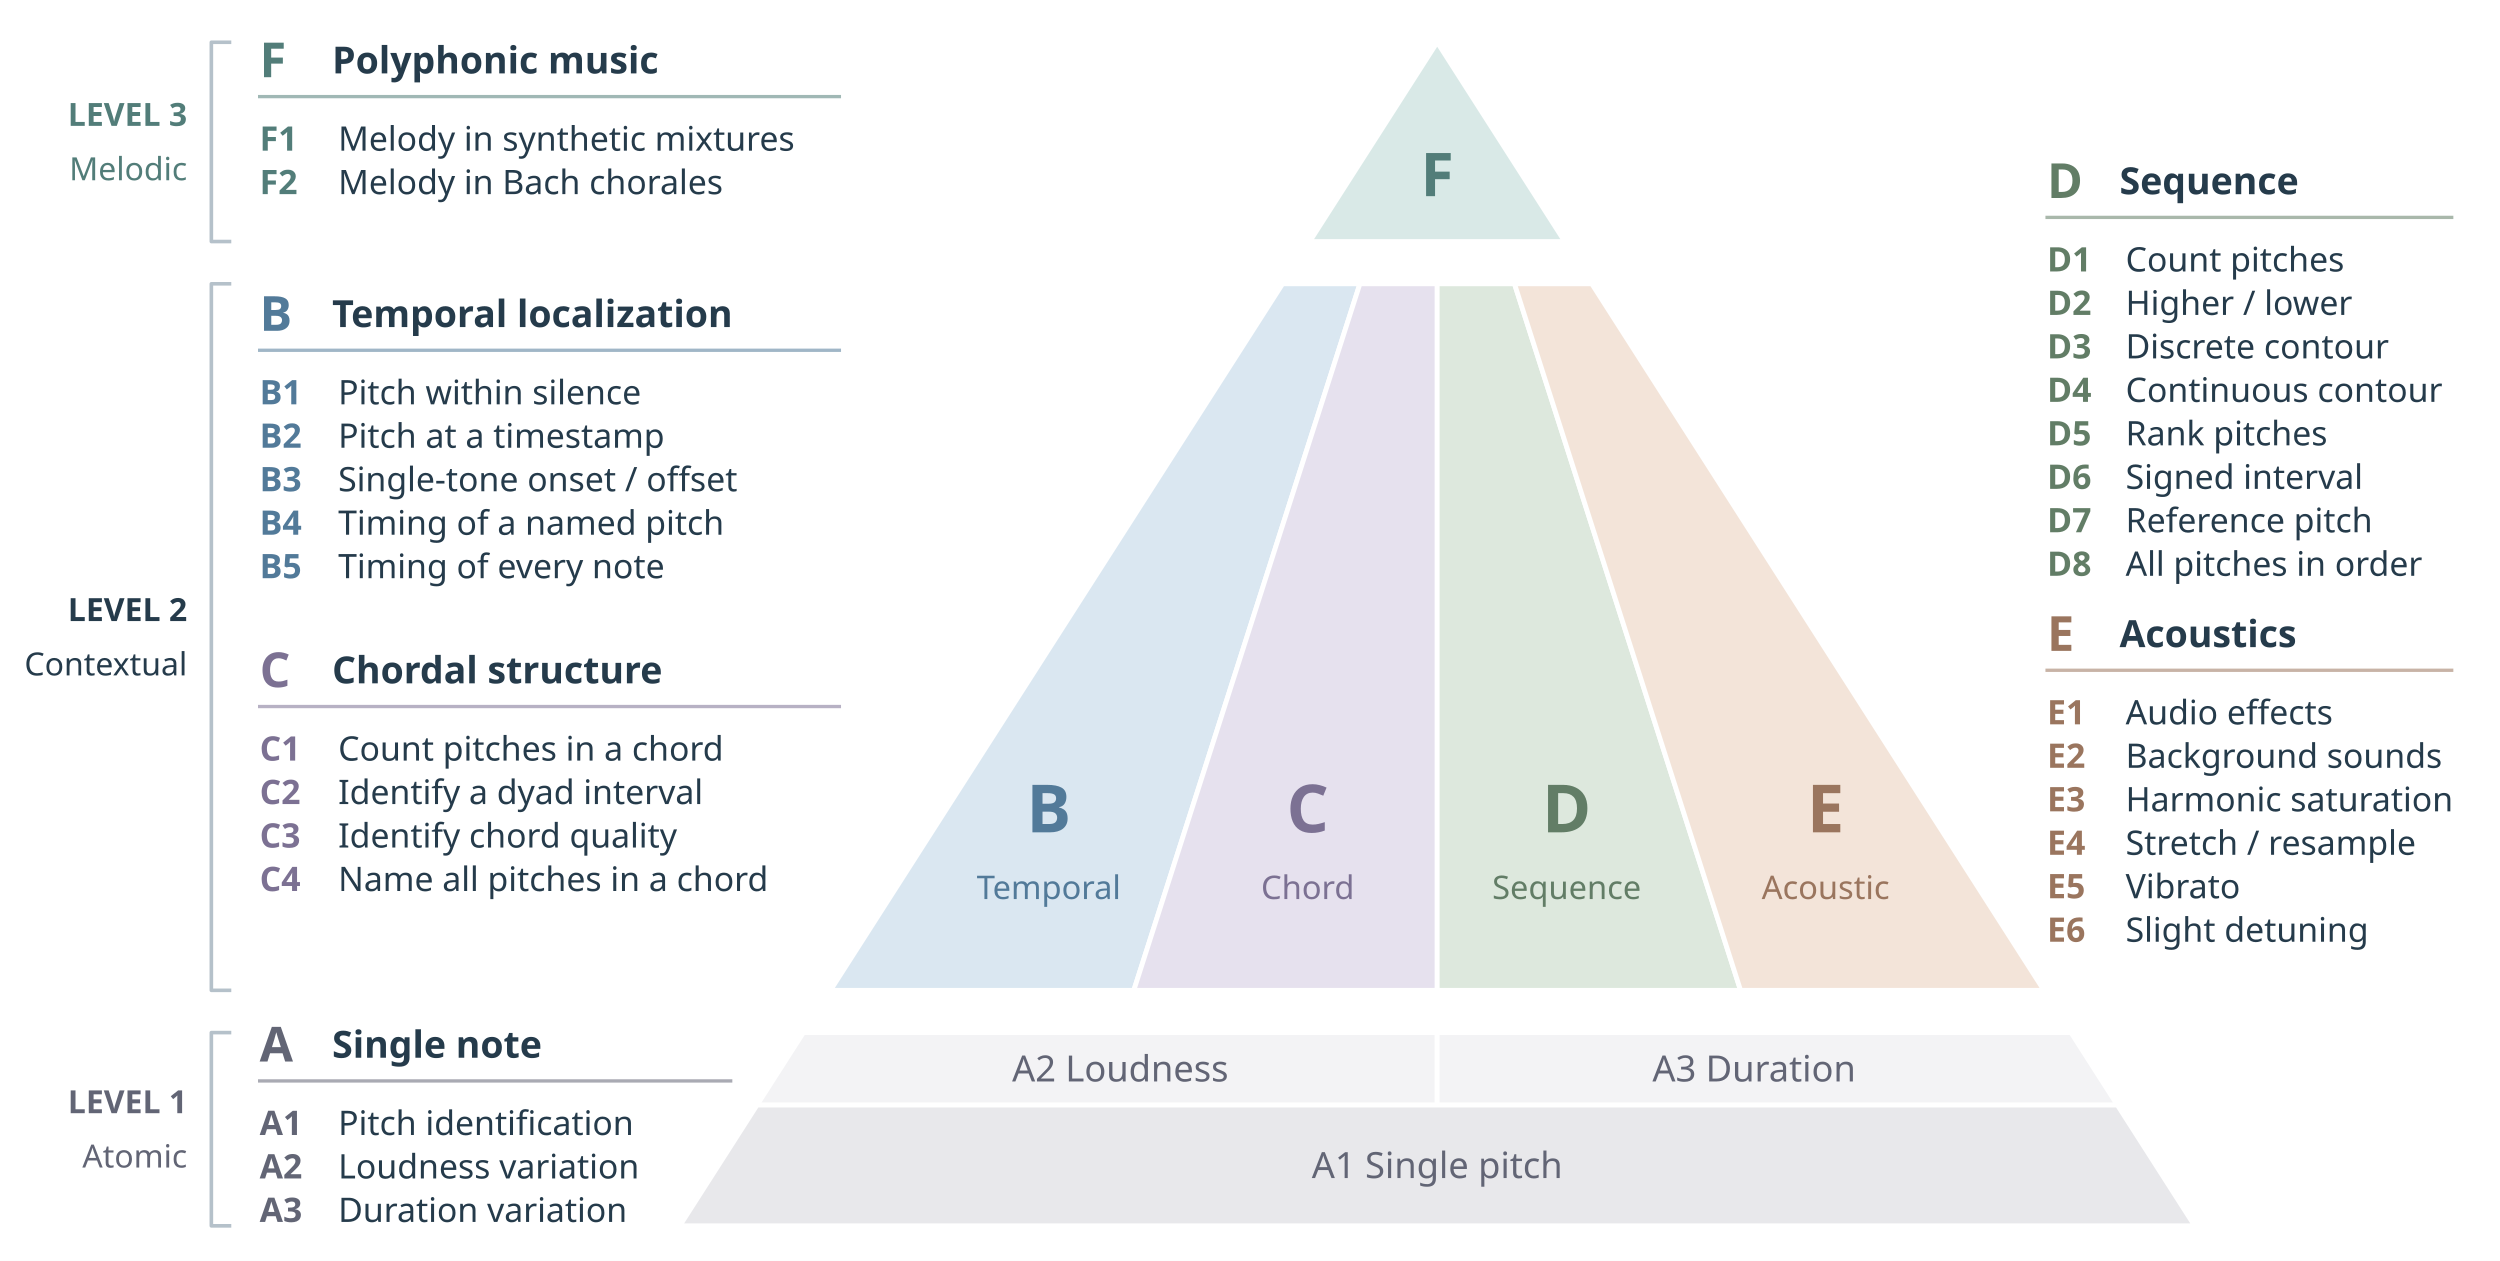
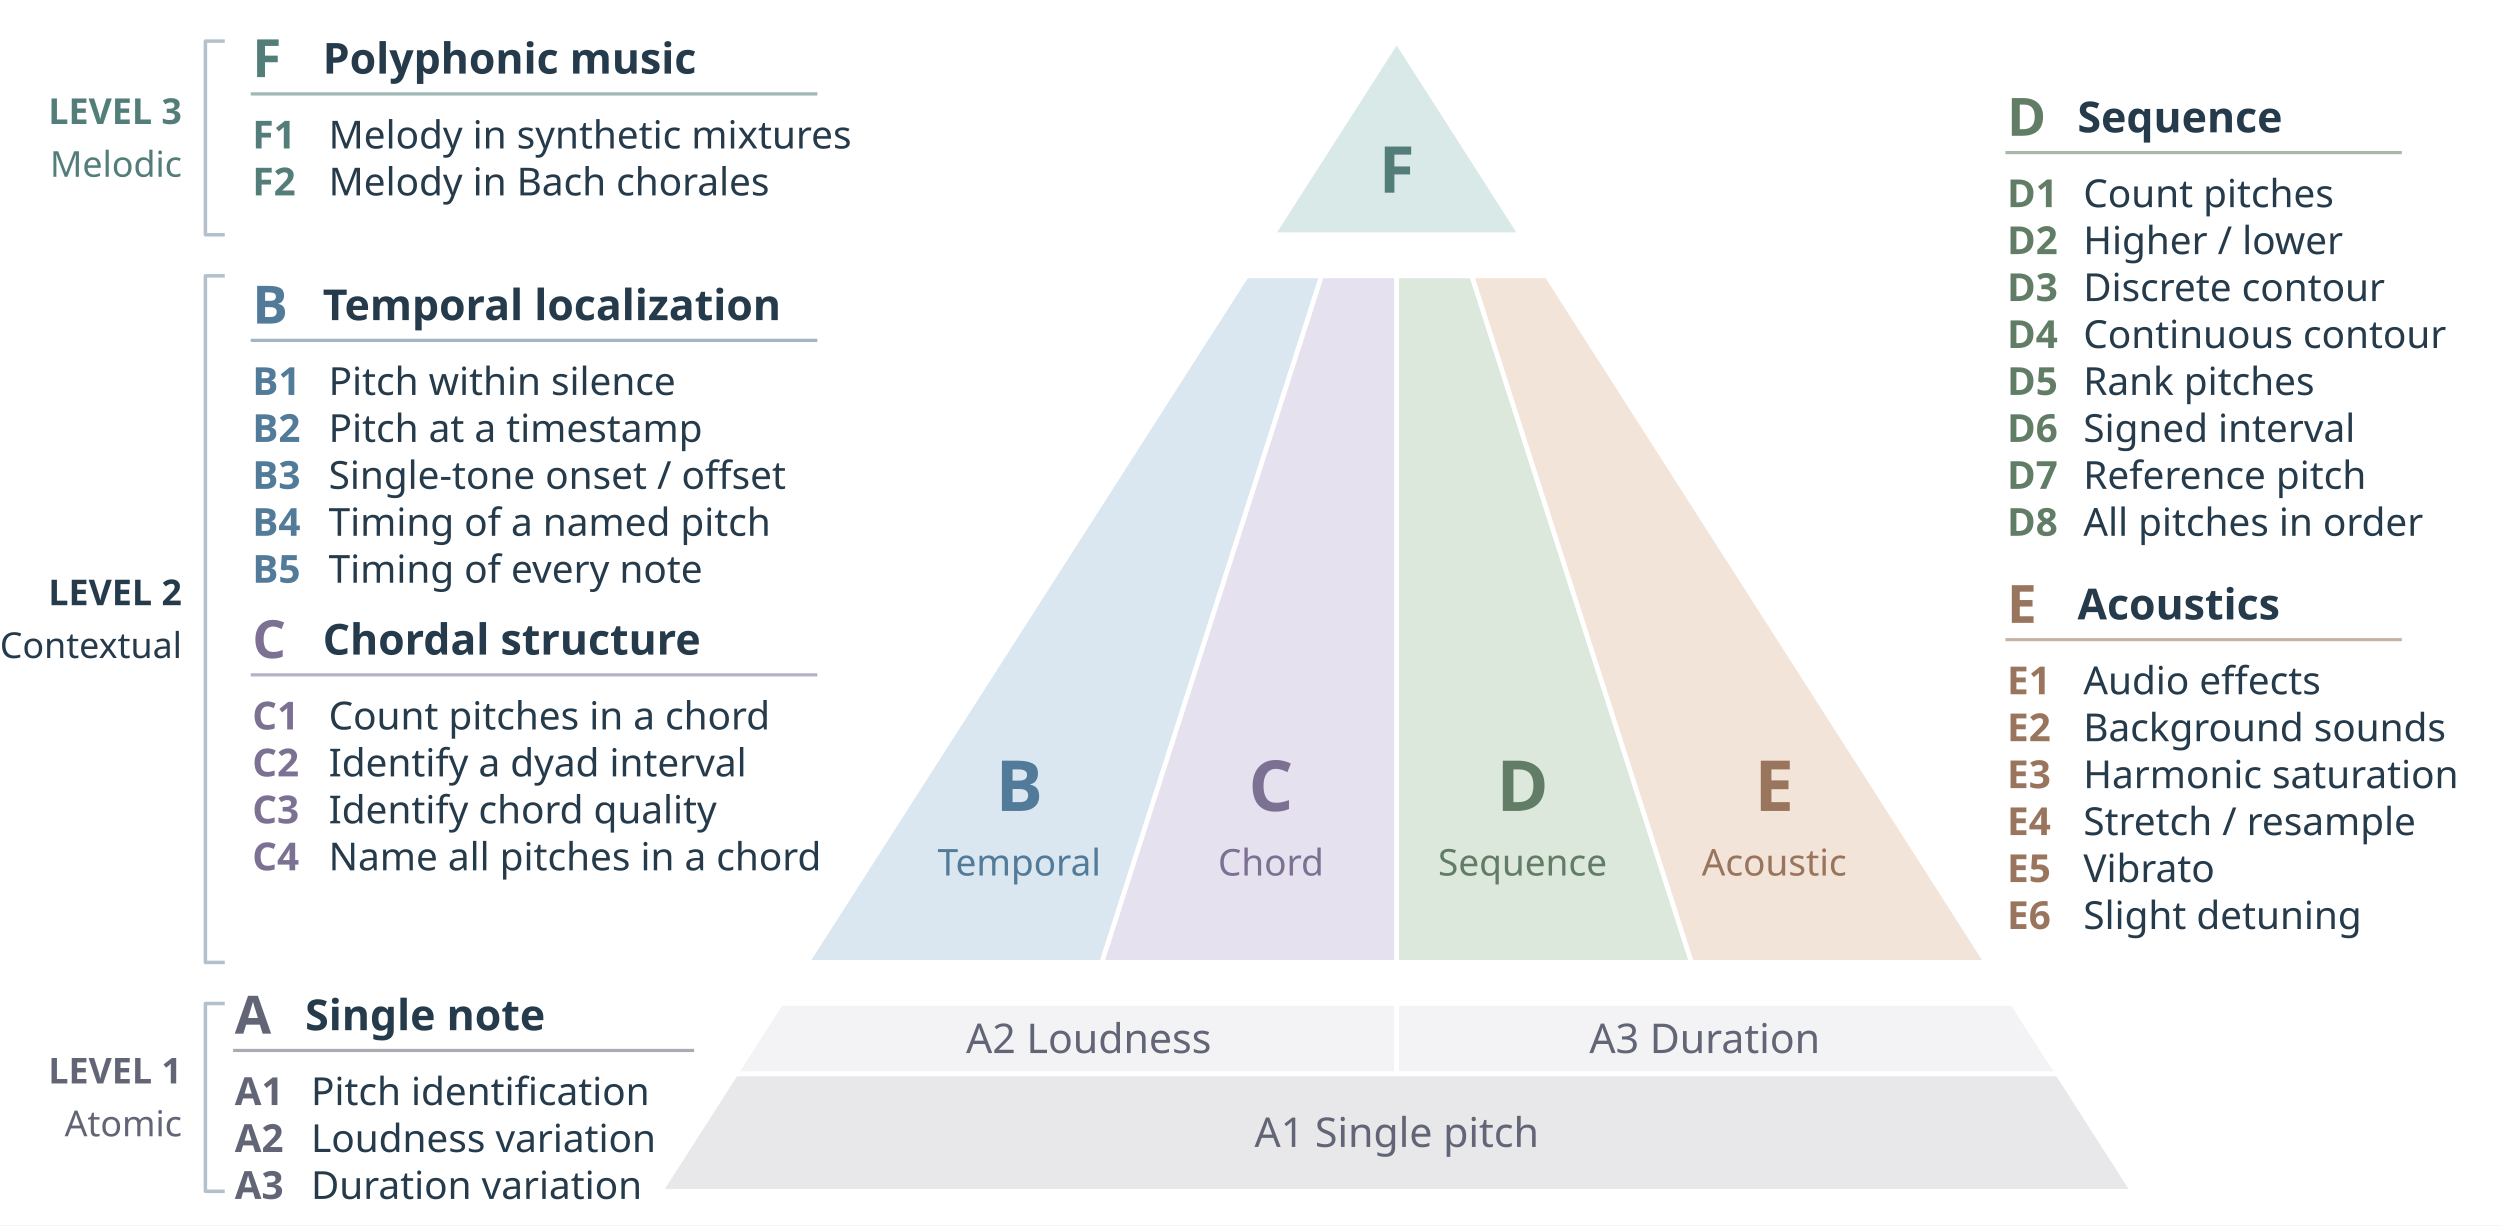
- <svg xmlns="http://www.w3.org/2000/svg" width="414pt" height="208.8pt" viewBox="0 0 414 208.8" version="1.1">
+ <svg xmlns="http://www.w3.org/2000/svg" width="426pt" height="208.8pt" viewBox="0 0 426 208.8" version="1.1">
  <defs>
    <style type="text/css">*{stroke-linejoin: round; stroke-linecap: butt}</style>
  </defs>
  <g id="figure_1">
    <g id="patch_1">
-       <path d="M 0 208.8 L 414 208.8 L 414 0 L 0 0 z " style="fill: #ffffff" />
+       <path d="M 0 208.8 L 426 208.8 L 426 0 L 0 0 z " style="fill: #ffffff" />
    </g>
    <g id="axes_1">
      <g id="patch_2">
-         <path d="M 238 7 L 259.12 40 L 216.88 40 z " clip-path="url(#pa978035752)" style="fill: #d9e9e7; stroke: #ffffff; stroke-width: 0.8; stroke-linejoin: miter" />
+         <path d="M 238 7 L 259.12 40 L 216.88 40 z " clip-path="url(#p15e85a8b85)" style="fill: #d9e9e7; stroke: #ffffff; stroke-width: 0.8; stroke-linejoin: miter" />
      </g>
      <g id="patch_3">
-         <path d="M 212.4 47 L 225.2 47 L 187.76 164 L 137.52 164 z " clip-path="url(#pa978035752)" style="fill: #dae7f1; stroke: #ffffff; stroke-width: 0.8; stroke-linejoin: miter" />
+         <path d="M 212.4 47 L 225.2 47 L 187.76 164 L 137.52 164 z " clip-path="url(#p15e85a8b85)" style="fill: #dae7f1; stroke: #ffffff; stroke-width: 0.8; stroke-linejoin: miter" />
      </g>
      <g id="patch_4">
-         <path d="M 225.2 47 L 238 47 L 238 164 L 187.76 164 z " clip-path="url(#pa978035752)" style="fill: #e6e1ee; stroke: #ffffff; stroke-width: 0.8; stroke-linejoin: miter" />
+         <path d="M 225.2 47 L 238 47 L 238 164 L 187.76 164 z " clip-path="url(#p15e85a8b85)" style="fill: #e6e1ee; stroke: #ffffff; stroke-width: 0.8; stroke-linejoin: miter" />
      </g>
      <g id="patch_5">
-         <path d="M 238 47 L 250.8 47 L 288.24 164 L 238 164 z " clip-path="url(#pa978035752)" style="fill: #dde8dd; stroke: #ffffff; stroke-width: 0.8; stroke-linejoin: miter" />
+         <path d="M 238 47 L 250.8 47 L 288.24 164 L 238 164 z " clip-path="url(#p15e85a8b85)" style="fill: #dde8dd; stroke: #ffffff; stroke-width: 0.8; stroke-linejoin: miter" />
      </g>
      <g id="patch_6">
-         <path d="M 250.8 47 L 263.6 47 L 338.48 164 L 288.24 164 z " clip-path="url(#pa978035752)" style="fill: #f3e4d9; stroke: #ffffff; stroke-width: 0.8; stroke-linejoin: miter" />
+         <path d="M 250.8 47 L 263.6 47 L 338.48 164 L 288.24 164 z " clip-path="url(#p15e85a8b85)" style="fill: #f3e4d9; stroke: #ffffff; stroke-width: 0.8; stroke-linejoin: miter" />
      </g>
      <g id="patch_7">
-         <path d="M 133.04 171 L 238 171 L 238 183 L 125.36 183 z " clip-path="url(#pa978035752)" style="fill: #f3f3f5; stroke: #ffffff; stroke-width: 0.8; stroke-linejoin: miter" />
+         <path d="M 133.04 171 L 238 171 L 238 183 L 125.36 183 z " clip-path="url(#p15e85a8b85)" style="fill: #f3f3f5; stroke: #ffffff; stroke-width: 0.8; stroke-linejoin: miter" />
      </g>
      <g id="patch_8">
-         <path d="M 238 171 L 342.96 171 L 350.64 183 L 238 183 z " clip-path="url(#pa978035752)" style="fill: #f3f3f5; stroke: #ffffff; stroke-width: 0.8; stroke-linejoin: miter" />
+         <path d="M 238 171 L 342.96 171 L 350.64 183 L 238 183 z " clip-path="url(#p15e85a8b85)" style="fill: #f3f3f5; stroke: #ffffff; stroke-width: 0.8; stroke-linejoin: miter" />
      </g>
      <g id="patch_9">
-         <path d="M 125.36 183 L 350.64 183 L 363.44 203 L 112.56 203 z " clip-path="url(#pa978035752)" style="fill: #e8e8eb; stroke: #ffffff; stroke-width: 0.8; stroke-linejoin: miter" />
+         <path d="M 125.36 183 L 350.64 183 L 363.44 203 L 112.56 203 z " clip-path="url(#p15e85a8b85)" style="fill: #e8e8eb; stroke: #ffffff; stroke-width: 0.8; stroke-linejoin: miter" />
      </g>
      <g id="line2d_1">
-         <path d="M 38 7 L 35 7 L 35 40 L 38 40 " clip-path="url(#pa978035752)" style="fill: none; stroke: #b5c1ca; stroke-width: 0.6; stroke-linecap: square" />
+         <path d="M 38 7 L 35 7 L 35 40 L 38 40 " clip-path="url(#p15e85a8b85)" style="fill: none; stroke: #b5c1ca; stroke-width: 0.6; stroke-linecap: square" />
      </g>
      <g id="line2d_2">
-         <path d="M 38 47 L 35 47 L 35 164 L 38 164 " clip-path="url(#pa978035752)" style="fill: none; stroke: #b5c1ca; stroke-width: 0.6; stroke-linecap: square" />
+         <path d="M 38 47 L 35 47 L 35 164 L 38 164 " clip-path="url(#p15e85a8b85)" style="fill: none; stroke: #b5c1ca; stroke-width: 0.6; stroke-linecap: square" />
      </g>
      <g id="line2d_3">
-         <path d="M 38 171 L 35 171 L 35 203 L 38 203 " clip-path="url(#pa978035752)" style="fill: none; stroke: #b5c1ca; stroke-width: 0.6; stroke-linecap: square" />
+         <path d="M 38 171 L 35 171 L 35 203 L 38 203 " clip-path="url(#p15e85a8b85)" style="fill: none; stroke: #b5c1ca; stroke-width: 0.6; stroke-linecap: square" />
      </g>
      <g id="line2d_4">
-         <path d="M 43 179 L 121 179 " clip-path="url(#pa978035752)" style="fill: none; stroke: #626575; stroke-opacity: 0.55; stroke-width: 0.55; stroke-linecap: square" />
+         <path d="M 40 179 L 118 179 " clip-path="url(#p15e85a8b85)" style="fill: none; stroke: #626575; stroke-opacity: 0.55; stroke-width: 0.55; stroke-linecap: square" />
      </g>
      <g id="line2d_5">
-         <path d="M 43 58 L 139 58 " clip-path="url(#pa978035752)" style="fill: none; stroke: #527a99; stroke-opacity: 0.55; stroke-width: 0.55; stroke-linecap: square" />
+         <path d="M 43 58 L 139 58 " clip-path="url(#p15e85a8b85)" style="fill: none; stroke: #527a99; stroke-opacity: 0.55; stroke-width: 0.55; stroke-linecap: square" />
      </g>
      <g id="line2d_6">
-         <path d="M 43 117 L 139 117 " clip-path="url(#pa978035752)" style="fill: none; stroke: #7c7193; stroke-opacity: 0.55; stroke-width: 0.55; stroke-linecap: square" />
+         <path d="M 43 115 L 139 115 " clip-path="url(#p15e85a8b85)" style="fill: none; stroke: #7c7193; stroke-opacity: 0.55; stroke-width: 0.55; stroke-linecap: square" />
      </g>
      <g id="line2d_7">
-         <path d="M 339 36 L 406 36 " clip-path="url(#pa978035752)" style="fill: none; stroke: #627d66; stroke-opacity: 0.55; stroke-width: 0.55; stroke-linecap: square" />
+         <path d="M 342 26 L 409 26 " clip-path="url(#p15e85a8b85)" style="fill: none; stroke: #627d66; stroke-opacity: 0.55; stroke-width: 0.55; stroke-linecap: square" />
      </g>
      <g id="line2d_8">
-         <path d="M 339 111 L 406 111 " clip-path="url(#pa978035752)" style="fill: none; stroke: #9a755e; stroke-opacity: 0.55; stroke-width: 0.55; stroke-linecap: square" />
+         <path d="M 342 109 L 409 109 " clip-path="url(#p15e85a8b85)" style="fill: none; stroke: #9a755e; stroke-opacity: 0.55; stroke-width: 0.55; stroke-linecap: square" />
      </g>
      <g id="line2d_9">
-         <path d="M 43 16 L 139 16 " clip-path="url(#pa978035752)" style="fill: none; stroke: #527d79; stroke-opacity: 0.55; stroke-width: 0.55; stroke-linecap: square" />
+         <path d="M 43 16 L 139 16 " clip-path="url(#p15e85a8b85)" style="fill: none; stroke: #527d79; stroke-opacity: 0.55; stroke-width: 0.55; stroke-linecap: square" />
      </g>
      <g id="text_1">
-         <text style="font-weight: 700; font-size: 10px; font-family: 'Hanken Grotesk', sans-serif; text-anchor: middle; fill: #527d79" x="238" y="32.485" transform="rotate(-0 238 32.485)">F</text>
+         <text style="font-weight: 800; font-size: 11px; font-family: 'Hanken Grotesk', sans-serif; text-anchor: middle; fill: #527d79" x="238" y="32.834" transform="rotate(-0 238 32.8335)">F</text>
      </g>
      <g id="text_2">
-         <text style="font-weight: 700; font-size: 11px; font-family: 'Hanken Grotesk', sans-serif; text-anchor: middle; fill: #527a99" x="173.68" y="137.833" transform="rotate(-0 173.68 137.8335)">B</text>
+         <text style="font-weight: 800; font-size: 12px; font-family: 'Hanken Grotesk', sans-serif; text-anchor: middle; fill: #527a99" x="173.68" y="138.182" transform="rotate(-0 173.68 138.182)">B</text>
      </g>
      <g id="text_3">
-         <text style="font-size: 5.4px; font-family: 'Hanken Grotesk', sans-serif; text-anchor: middle; fill: #527a99" x="173.68" y="148.882" transform="rotate(-0 173.68 148.8819)">Temporal</text>
+         <text style="font-size: 6.3px; font-family: 'Hanken Grotesk', sans-serif; text-anchor: middle; fill: #527a99" x="173.68" y="149.196" transform="rotate(-0 173.68 149.1955)">Temporal</text>
      </g>
      <g id="text_4">
-         <text style="font-weight: 700; font-size: 11px; font-family: 'Hanken Grotesk', sans-serif; text-anchor: middle; fill: #7c7193" x="216.56" y="137.833" transform="rotate(-0 216.56 137.8335)">C</text>
+         <text style="font-weight: 800; font-size: 12px; font-family: 'Hanken Grotesk', sans-serif; text-anchor: middle; fill: #7c7193" x="216.56" y="138.182" transform="rotate(-0 216.56 138.182)">C</text>
      </g>
      <g id="text_5">
-         <text style="font-size: 5.4px; font-family: 'Hanken Grotesk', sans-serif; text-anchor: middle; fill: #7c7193" x="216.56" y="148.882" transform="rotate(-0 216.56 148.8819)">Chord</text>
+         <text style="font-size: 6.3px; font-family: 'Hanken Grotesk', sans-serif; text-anchor: middle; fill: #7c7193" x="216.56" y="149.196" transform="rotate(-0 216.56 149.1955)">Chord</text>
      </g>
      <g id="text_6">
-         <text style="font-weight: 700; font-size: 11px; font-family: 'Hanken Grotesk', sans-serif; text-anchor: middle; fill: #627d66" x="259.44" y="137.833" transform="rotate(-0 259.44 137.8335)">D</text>
+         <text style="font-weight: 800; font-size: 12px; font-family: 'Hanken Grotesk', sans-serif; text-anchor: middle; fill: #627d66" x="259.44" y="138.182" transform="rotate(-0 259.44 138.182)">D</text>
      </g>
      <g id="text_7">
-         <text style="font-size: 5.4px; font-family: 'Hanken Grotesk', sans-serif; text-anchor: middle; fill: #627d66" x="259.44" y="148.882" transform="rotate(-0 259.44 148.8819)">Sequence</text>
+         <text style="font-size: 6.3px; font-family: 'Hanken Grotesk', sans-serif; text-anchor: middle; fill: #627d66" x="259.44" y="149.196" transform="rotate(-0 259.44 149.1955)">Sequence</text>
      </g>
      <g id="text_8">
-         <text style="font-weight: 700; font-size: 11px; font-family: 'Hanken Grotesk', sans-serif; text-anchor: middle; fill: #9a755e" x="302.32" y="137.833" transform="rotate(-0 302.32 137.8335)">E</text>
+         <text style="font-weight: 800; font-size: 12px; font-family: 'Hanken Grotesk', sans-serif; text-anchor: middle; fill: #9a755e" x="302.32" y="138.182" transform="rotate(-0 302.32 138.182)">E</text>
      </g>
      <g id="text_9">
-         <text style="font-size: 5.4px; font-family: 'Hanken Grotesk', sans-serif; text-anchor: middle; fill: #9a755e" x="302.32" y="148.882" transform="rotate(-0 302.32 148.8819)">Acoustic</text>
+         <text style="font-size: 6.3px; font-family: 'Hanken Grotesk', sans-serif; text-anchor: middle; fill: #9a755e" x="302.32" y="149.196" transform="rotate(-0 302.32 149.1955)">Acoustic</text>
      </g>
      <g id="text_10">
-         <text style="font-size: 6px; font-family: 'Hanken Grotesk', sans-serif; text-anchor: middle; fill: #626575" x="185.52" y="179.091" transform="rotate(-0 185.52 179.091)">A2  Loudness</text>
+         <text style="font-size: 7px; font-family: 'Hanken Grotesk', sans-serif; text-anchor: middle; fill: #626575" x="185.52" y="179.44" transform="rotate(-0 185.52 179.4395)">A2  Loudness</text>
      </g>
      <g id="text_11">
-         <text style="font-size: 6px; font-family: 'Hanken Grotesk', sans-serif; text-anchor: middle; fill: #626575" x="290.48" y="179.091" transform="rotate(-0 290.48 179.091)">A3  Duration</text>
+         <text style="font-size: 7px; font-family: 'Hanken Grotesk', sans-serif; text-anchor: middle; fill: #626575" x="290.48" y="179.44" transform="rotate(-0 290.48 179.4395)">A3  Duration</text>
      </g>
      <g id="text_12">
-         <text style="font-size: 6px; font-family: 'Hanken Grotesk', sans-serif; text-anchor: middle; fill: #626575" x="238" y="195.091" transform="rotate(-0 238 195.091)">A1  Single pitch</text>
+         <text style="font-size: 7px; font-family: 'Hanken Grotesk', sans-serif; text-anchor: middle; fill: #626575" x="238" y="195.44" transform="rotate(-0 238 195.4395)">A1  Single pitch</text>
      </g>
      <g id="text_13">
-         <text style="font-weight: 700; font-size: 5.3px; font-family: 'Hanken Grotesk', sans-serif; text-anchor: end; fill: #527d79" x="31" y="20.847" transform="rotate(-0 31 20.84705)">LEVEL 3</text>
+         <text style="font-weight: 800; font-size: 6.1px; font-family: 'Hanken Grotesk', sans-serif; text-anchor: end; fill: #527d79" x="31" y="21.126" transform="rotate(-0 31 21.12585)">LEVEL 3</text>
      </g>
      <g id="text_14">
-         <text style="font-size: 5.3px; font-family: 'Hanken Grotesk', sans-serif; text-anchor: end; fill: #527d79" x="31" y="29.847" transform="rotate(-0 31 29.84705)">Melodic</text>
+         <text style="font-size: 6.1px; font-family: 'Hanken Grotesk', sans-serif; text-anchor: end; fill: #527d79" x="31" y="30.126" transform="rotate(-0 31 30.12585)">Melodic</text>
      </g>
      <g id="text_15">
-         <text style="font-weight: 700; font-size: 5.3px; font-family: 'Hanken Grotesk', sans-serif; text-anchor: end; fill: #253b4b" x="31" y="102.847" transform="rotate(-0 31 102.847)">LEVEL 2</text>
+         <text style="font-weight: 800; font-size: 6.1px; font-family: 'Hanken Grotesk', sans-serif; text-anchor: end; fill: #253b4b" x="31" y="103.126" transform="rotate(-0 31 103.1258)">LEVEL 2</text>
      </g>
      <g id="text_16">
-         <text style="font-size: 5.3px; font-family: 'Hanken Grotesk', sans-serif; text-anchor: end; fill: #253b4b" x="31" y="111.847" transform="rotate(-0 31 111.847)">Contextual</text>
+         <text style="font-size: 6.1px; font-family: 'Hanken Grotesk', sans-serif; text-anchor: end; fill: #253b4b" x="31" y="112.126" transform="rotate(-0 31 112.1258)">Contextual</text>
      </g>
      <g id="text_17">
-         <text style="font-weight: 700; font-size: 5.3px; font-family: 'Hanken Grotesk', sans-serif; text-anchor: end; fill: #626575" x="31" y="184.347" transform="rotate(-0 31 184.347)">LEVEL 1</text>
+         <text style="font-weight: 800; font-size: 6.1px; font-family: 'Hanken Grotesk', sans-serif; text-anchor: end; fill: #626575" x="31" y="184.626" transform="rotate(-0 31 184.6259)">LEVEL 1</text>
      </g>
      <g id="text_18">
-         <text style="font-size: 5.3px; font-family: 'Hanken Grotesk', sans-serif; text-anchor: end; fill: #626575" x="31" y="193.347" transform="rotate(-0 31 193.347)">Atomic</text>
+         <text style="font-size: 6.1px; font-family: 'Hanken Grotesk', sans-serif; text-anchor: end; fill: #626575" x="31" y="193.626" transform="rotate(-0 31 193.6259)">Atomic</text>
      </g>
      <g id="text_19">
-         <text style="font-weight: 700; font-size: 8px; font-family: 'Hanken Grotesk', sans-serif; text-anchor: start; fill: #626575" x="43" y="175.788" transform="rotate(-0 43 175.788)">A</text>
+         <text style="font-weight: 800; font-size: 9px; font-family: 'Hanken Grotesk', sans-serif; text-anchor: start; fill: #626575" x="40" y="176.137" transform="rotate(-0 40 176.1365)">A</text>
      </g>
      <g id="text_20">
-         <text style="font-weight: 700; font-size: 6.2px; font-family: 'Hanken Grotesk', sans-serif; text-anchor: start; fill: #253b4b" x="55" y="175.161" transform="rotate(-0 55 175.1607)">Single note</text>
+         <text style="font-weight: 800; font-size: 7.3px; font-family: 'Hanken Grotesk', sans-serif; text-anchor: start; fill: #253b4b" x="52" y="175.544" transform="rotate(-0 52 175.544)">Single note</text>
      </g>
      <g id="text_21">
-         <text style="font-weight: 700; font-size: 5.6px; font-family: 'Hanken Grotesk', sans-serif; text-anchor: start; fill: #626575" x="43" y="187.952" transform="rotate(-0 43 187.9516)">A1</text>
+         <text style="font-weight: 800; font-size: 6.6px; font-family: 'Hanken Grotesk', sans-serif; text-anchor: start; fill: #626575" x="40" y="188.3" transform="rotate(-0 40 188.3001)">A1</text>
      </g>
      <g id="text_22">
-         <text style="font-size: 5.6px; font-family: 'Hanken Grotesk', sans-serif; text-anchor: start; fill: #253b4b" x="56" y="187.952" transform="rotate(-0 56 187.9516)">Pitch identification</text>
+         <text style="font-size: 6.6px; font-family: 'Hanken Grotesk', sans-serif; text-anchor: start; fill: #253b4b" x="53" y="188.3" transform="rotate(-0 53 188.3001)">Pitch identification</text>
      </g>
      <g id="text_23">
-         <text style="font-weight: 700; font-size: 5.6px; font-family: 'Hanken Grotesk', sans-serif; text-anchor: start; fill: #626575" x="43" y="195.152" transform="rotate(-0 43 195.1516)">A2</text>
+         <text style="font-weight: 800; font-size: 6.6px; font-family: 'Hanken Grotesk', sans-serif; text-anchor: start; fill: #626575" x="40" y="196.3" transform="rotate(-0 40 196.3001)">A2</text>
      </g>
      <g id="text_24">
-         <text style="font-size: 5.6px; font-family: 'Hanken Grotesk', sans-serif; text-anchor: start; fill: #253b4b" x="56" y="195.152" transform="rotate(-0 56 195.1516)">Loudness variation</text>
+         <text style="font-size: 6.6px; font-family: 'Hanken Grotesk', sans-serif; text-anchor: start; fill: #253b4b" x="53" y="196.3" transform="rotate(-0 53 196.3001)">Loudness variation</text>
      </g>
      <g id="text_25">
-         <text style="font-weight: 700; font-size: 5.6px; font-family: 'Hanken Grotesk', sans-serif; text-anchor: start; fill: #626575" x="43" y="202.352" transform="rotate(-0 43 202.3516)">A3</text>
+         <text style="font-weight: 800; font-size: 6.6px; font-family: 'Hanken Grotesk', sans-serif; text-anchor: start; fill: #626575" x="40" y="204.3" transform="rotate(-0 40 204.3001)">A3</text>
      </g>
      <g id="text_26">
-         <text style="font-size: 5.6px; font-family: 'Hanken Grotesk', sans-serif; text-anchor: start; fill: #253b4b" x="56" y="202.352" transform="rotate(-0 56 202.3516)">Duration variation</text>
+         <text style="font-size: 6.6px; font-family: 'Hanken Grotesk', sans-serif; text-anchor: start; fill: #253b4b" x="53" y="204.3" transform="rotate(-0 53 204.3001)">Duration variation</text>
      </g>
      <g id="text_27">
-         <text style="font-weight: 700; font-size: 8px; font-family: 'Hanken Grotesk', sans-serif; text-anchor: start; fill: #527a99" x="43" y="54.788" transform="rotate(-0 43 54.788)">B</text>
+         <text style="font-weight: 800; font-size: 9px; font-family: 'Hanken Grotesk', sans-serif; text-anchor: start; fill: #527a99" x="43" y="55.136" transform="rotate(-0 43 55.1365)">B</text>
      </g>
      <g id="text_28">
-         <text style="font-weight: 700; font-size: 6.2px; font-family: 'Hanken Grotesk', sans-serif; text-anchor: start; fill: #253b4b" x="55" y="54.161" transform="rotate(-0 55 54.1607)">Temporal localization</text>
+         <text style="font-weight: 800; font-size: 7.3px; font-family: 'Hanken Grotesk', sans-serif; text-anchor: start; fill: #253b4b" x="55" y="54.544" transform="rotate(-0 55 54.54405)">Temporal localization</text>
      </g>
      <g id="text_29">
-         <text style="font-weight: 700; font-size: 5.6px; font-family: 'Hanken Grotesk', sans-serif; text-anchor: start; fill: #527a99" x="43" y="66.952" transform="rotate(-0 43 66.9516)">B1</text>
+         <text style="font-weight: 800; font-size: 6.6px; font-family: 'Hanken Grotesk', sans-serif; text-anchor: start; fill: #527a99" x="43" y="67.3" transform="rotate(-0 43 67.3001)">B1</text>
      </g>
      <g id="text_30">
-         <text style="font-size: 5.6px; font-family: 'Hanken Grotesk', sans-serif; text-anchor: start; fill: #253b4b" x="56" y="66.952" transform="rotate(-0 56 66.9516)">Pitch within silence</text>
+         <text style="font-size: 6.6px; font-family: 'Hanken Grotesk', sans-serif; text-anchor: start; fill: #253b4b" x="56" y="67.3" transform="rotate(-0 56 67.3001)">Pitch within silence</text>
      </g>
      <g id="text_31">
-         <text style="font-weight: 700; font-size: 5.6px; font-family: 'Hanken Grotesk', sans-serif; text-anchor: start; fill: #527a99" x="43" y="74.152" transform="rotate(-0 43 74.1516)">B2</text>
+         <text style="font-weight: 800; font-size: 6.6px; font-family: 'Hanken Grotesk', sans-serif; text-anchor: start; fill: #527a99" x="43" y="75.3" transform="rotate(-0 43 75.3001)">B2</text>
      </g>
      <g id="text_32">
-         <text style="font-size: 5.6px; font-family: 'Hanken Grotesk', sans-serif; text-anchor: start; fill: #253b4b" x="56" y="74.152" transform="rotate(-0 56 74.1516)">Pitch at a timestamp</text>
+         <text style="font-size: 6.6px; font-family: 'Hanken Grotesk', sans-serif; text-anchor: start; fill: #253b4b" x="56" y="75.3" transform="rotate(-0 56 75.3001)">Pitch at a timestamp</text>
      </g>
      <g id="text_33">
-         <text style="font-weight: 700; font-size: 5.6px; font-family: 'Hanken Grotesk', sans-serif; text-anchor: start; fill: #527a99" x="43" y="81.352" transform="rotate(-0 43 81.3516)">B3</text>
+         <text style="font-weight: 800; font-size: 6.6px; font-family: 'Hanken Grotesk', sans-serif; text-anchor: start; fill: #527a99" x="43" y="83.3" transform="rotate(-0 43 83.3001)">B3</text>
      </g>
      <g id="text_34">
-         <text style="font-size: 5.6px; font-family: 'Hanken Grotesk', sans-serif; text-anchor: start; fill: #253b4b" x="56" y="81.352" transform="rotate(-0 56 81.3516)">Single-tone onset / offset</text>
+         <text style="font-size: 6.6px; font-family: 'Hanken Grotesk', sans-serif; text-anchor: start; fill: #253b4b" x="56" y="83.3" transform="rotate(-0 56 83.3001)">Single-tone onset / offset</text>
      </g>
      <g id="text_35">
-         <text style="font-weight: 700; font-size: 5.6px; font-family: 'Hanken Grotesk', sans-serif; text-anchor: start; fill: #527a99" x="43" y="88.552" transform="rotate(-0 43 88.5516)">B4</text>
+         <text style="font-weight: 800; font-size: 6.6px; font-family: 'Hanken Grotesk', sans-serif; text-anchor: start; fill: #527a99" x="43" y="91.3" transform="rotate(-0 43 91.3001)">B4</text>
      </g>
      <g id="text_36">
-         <text style="font-size: 5.6px; font-family: 'Hanken Grotesk', sans-serif; text-anchor: start; fill: #253b4b" x="56" y="88.552" transform="rotate(-0 56 88.5516)">Timing of a named pitch</text>
+         <text style="font-size: 6.6px; font-family: 'Hanken Grotesk', sans-serif; text-anchor: start; fill: #253b4b" x="56" y="91.3" transform="rotate(-0 56 91.3001)">Timing of a named pitch</text>
      </g>
      <g id="text_37">
-         <text style="font-weight: 700; font-size: 5.6px; font-family: 'Hanken Grotesk', sans-serif; text-anchor: start; fill: #527a99" x="43" y="95.752" transform="rotate(-0 43 95.7516)">B5</text>
+         <text style="font-weight: 800; font-size: 6.6px; font-family: 'Hanken Grotesk', sans-serif; text-anchor: start; fill: #527a99" x="43" y="99.3" transform="rotate(-0 43 99.3001)">B5</text>
      </g>
      <g id="text_38">
-         <text style="font-size: 5.6px; font-family: 'Hanken Grotesk', sans-serif; text-anchor: start; fill: #253b4b" x="56" y="95.752" transform="rotate(-0 56 95.7516)">Timing of every note</text>
+         <text style="font-size: 6.6px; font-family: 'Hanken Grotesk', sans-serif; text-anchor: start; fill: #253b4b" x="56" y="99.3" transform="rotate(-0 56 99.3001)">Timing of every note</text>
      </g>
      <g id="text_39">
-         <text style="font-weight: 700; font-size: 8px; font-family: 'Hanken Grotesk', sans-serif; text-anchor: start; fill: #7c7193" x="43" y="113.788" transform="rotate(-0 43 113.788)">C</text>
+         <text style="font-weight: 800; font-size: 9px; font-family: 'Hanken Grotesk', sans-serif; text-anchor: start; fill: #7c7193" x="43" y="112.136" transform="rotate(-0 43 112.1365)">C</text>
      </g>
      <g id="text_40">
-         <text style="font-weight: 700; font-size: 6.2px; font-family: 'Hanken Grotesk', sans-serif; text-anchor: start; fill: #253b4b" x="55" y="113.161" transform="rotate(-0 55 113.1607)">Chordal structure</text>
+         <text style="font-weight: 800; font-size: 7.3px; font-family: 'Hanken Grotesk', sans-serif; text-anchor: start; fill: #253b4b" x="55" y="111.544" transform="rotate(-0 55 111.544)">Chordal structure</text>
      </g>
      <g id="text_41">
-         <text style="font-weight: 700; font-size: 5.6px; font-family: 'Hanken Grotesk', sans-serif; text-anchor: start; fill: #7c7193" x="43" y="125.952" transform="rotate(-0 43 125.9516)">C1</text>
+         <text style="font-weight: 800; font-size: 6.6px; font-family: 'Hanken Grotesk', sans-serif; text-anchor: start; fill: #7c7193" x="43" y="124.3" transform="rotate(-0 43 124.3001)">C1</text>
      </g>
      <g id="text_42">
-         <text style="font-size: 5.6px; font-family: 'Hanken Grotesk', sans-serif; text-anchor: start; fill: #253b4b" x="56" y="125.952" transform="rotate(-0 56 125.9516)">Count pitches in a chord</text>
+         <text style="font-size: 6.6px; font-family: 'Hanken Grotesk', sans-serif; text-anchor: start; fill: #253b4b" x="56" y="124.3" transform="rotate(-0 56 124.3001)">Count pitches in a chord</text>
      </g>
      <g id="text_43">
-         <text style="font-weight: 700; font-size: 5.6px; font-family: 'Hanken Grotesk', sans-serif; text-anchor: start; fill: #7c7193" x="43" y="133.152" transform="rotate(-0 43 133.1516)">C2</text>
+         <text style="font-weight: 800; font-size: 6.6px; font-family: 'Hanken Grotesk', sans-serif; text-anchor: start; fill: #7c7193" x="43" y="132.3" transform="rotate(-0 43 132.3001)">C2</text>
      </g>
      <g id="text_44">
-         <text style="font-size: 5.6px; font-family: 'Hanken Grotesk', sans-serif; text-anchor: start; fill: #253b4b" x="56" y="133.152" transform="rotate(-0 56 133.1516)">Identify a dyad interval</text>
+         <text style="font-size: 6.6px; font-family: 'Hanken Grotesk', sans-serif; text-anchor: start; fill: #253b4b" x="56" y="132.3" transform="rotate(-0 56 132.3001)">Identify a dyad interval</text>
      </g>
      <g id="text_45">
-         <text style="font-weight: 700; font-size: 5.6px; font-family: 'Hanken Grotesk', sans-serif; text-anchor: start; fill: #7c7193" x="43" y="140.352" transform="rotate(-0 43 140.3516)">C3</text>
+         <text style="font-weight: 800; font-size: 6.6px; font-family: 'Hanken Grotesk', sans-serif; text-anchor: start; fill: #7c7193" x="43" y="140.3" transform="rotate(-0 43 140.3001)">C3</text>
      </g>
      <g id="text_46">
-         <text style="font-size: 5.6px; font-family: 'Hanken Grotesk', sans-serif; text-anchor: start; fill: #253b4b" x="56" y="140.352" transform="rotate(-0 56 140.3516)">Identify chord quality</text>
+         <text style="font-size: 6.6px; font-family: 'Hanken Grotesk', sans-serif; text-anchor: start; fill: #253b4b" x="56" y="140.3" transform="rotate(-0 56 140.3001)">Identify chord quality</text>
      </g>
      <g id="text_47">
-         <text style="font-weight: 700; font-size: 5.6px; font-family: 'Hanken Grotesk', sans-serif; text-anchor: start; fill: #7c7193" x="43" y="147.552" transform="rotate(-0 43 147.5516)">C4</text>
+         <text style="font-weight: 800; font-size: 6.6px; font-family: 'Hanken Grotesk', sans-serif; text-anchor: start; fill: #7c7193" x="43" y="148.3" transform="rotate(-0 43 148.3001)">C4</text>
      </g>
      <g id="text_48">
-         <text style="font-size: 5.6px; font-family: 'Hanken Grotesk', sans-serif; text-anchor: start; fill: #253b4b" x="56" y="147.552" transform="rotate(-0 56 147.5516)">Name all pitches in a chord</text>
+         <text style="font-size: 6.6px; font-family: 'Hanken Grotesk', sans-serif; text-anchor: start; fill: #253b4b" x="56" y="148.3" transform="rotate(-0 56 148.3001)">Name all pitches in a chord</text>
      </g>
      <g id="text_49">
-         <text style="font-weight: 700; font-size: 8px; font-family: 'Hanken Grotesk', sans-serif; text-anchor: start; fill: #627d66" x="339" y="32.788" transform="rotate(-0 339 32.788)">D</text>
+         <text style="font-weight: 800; font-size: 9px; font-family: 'Hanken Grotesk', sans-serif; text-anchor: start; fill: #627d66" x="342" y="23.137" transform="rotate(-0 342 23.1365)">D</text>
      </g>
      <g id="text_50">
-         <text style="font-weight: 700; font-size: 6.2px; font-family: 'Hanken Grotesk', sans-serif; text-anchor: start; fill: #253b4b" x="351" y="32.161" transform="rotate(-0 351 32.1607)">Sequence</text>
+         <text style="font-weight: 800; font-size: 7.3px; font-family: 'Hanken Grotesk', sans-serif; text-anchor: start; fill: #253b4b" x="354" y="22.544" transform="rotate(-0 354 22.54405)">Sequence</text>
      </g>
      <g id="text_51">
-         <text style="font-weight: 700; font-size: 5.6px; font-family: 'Hanken Grotesk', sans-serif; text-anchor: start; fill: #627d66" x="339" y="44.952" transform="rotate(-0 339 44.9516)">D1</text>
+         <text style="font-weight: 800; font-size: 6.6px; font-family: 'Hanken Grotesk', sans-serif; text-anchor: start; fill: #627d66" x="342" y="35.3" transform="rotate(-0 342 35.3001)">D1</text>
      </g>
      <g id="text_52">
-         <text style="font-size: 5.6px; font-family: 'Hanken Grotesk', sans-serif; text-anchor: start; fill: #253b4b" x="352" y="44.952" transform="rotate(-0 352 44.9516)">Count pitches</text>
+         <text style="font-size: 6.6px; font-family: 'Hanken Grotesk', sans-serif; text-anchor: start; fill: #253b4b" x="355" y="35.3" transform="rotate(-0 355 35.3001)">Count pitches</text>
      </g>
      <g id="text_53">
-         <text style="font-weight: 700; font-size: 5.6px; font-family: 'Hanken Grotesk', sans-serif; text-anchor: start; fill: #627d66" x="339" y="52.152" transform="rotate(-0 339 52.1516)">D2</text>
+         <text style="font-weight: 800; font-size: 6.6px; font-family: 'Hanken Grotesk', sans-serif; text-anchor: start; fill: #627d66" x="342" y="43.3" transform="rotate(-0 342 43.3001)">D2</text>
      </g>
      <g id="text_54">
-         <text style="font-size: 5.6px; font-family: 'Hanken Grotesk', sans-serif; text-anchor: start; fill: #253b4b" x="352" y="52.152" transform="rotate(-0 352 52.1516)">Higher / lower</text>
+         <text style="font-size: 6.6px; font-family: 'Hanken Grotesk', sans-serif; text-anchor: start; fill: #253b4b" x="355" y="43.3" transform="rotate(-0 355 43.3001)">Higher / lower</text>
      </g>
      <g id="text_55">
-         <text style="font-weight: 700; font-size: 5.6px; font-family: 'Hanken Grotesk', sans-serif; text-anchor: start; fill: #627d66" x="339" y="59.352" transform="rotate(-0 339 59.3516)">D3</text>
+         <text style="font-weight: 800; font-size: 6.6px; font-family: 'Hanken Grotesk', sans-serif; text-anchor: start; fill: #627d66" x="342" y="51.3" transform="rotate(-0 342 51.3001)">D3</text>
      </g>
      <g id="text_56">
-         <text style="font-size: 5.6px; font-family: 'Hanken Grotesk', sans-serif; text-anchor: start; fill: #253b4b" x="352" y="59.352" transform="rotate(-0 352 59.3516)">Discrete contour</text>
+         <text style="font-size: 6.6px; font-family: 'Hanken Grotesk', sans-serif; text-anchor: start; fill: #253b4b" x="355" y="51.3" transform="rotate(-0 355 51.3001)">Discrete contour</text>
      </g>
      <g id="text_57">
-         <text style="font-weight: 700; font-size: 5.6px; font-family: 'Hanken Grotesk', sans-serif; text-anchor: start; fill: #627d66" x="339" y="66.552" transform="rotate(-0 339 66.5516)">D4</text>
+         <text style="font-weight: 800; font-size: 6.6px; font-family: 'Hanken Grotesk', sans-serif; text-anchor: start; fill: #627d66" x="342" y="59.3" transform="rotate(-0 342 59.3001)">D4</text>
      </g>
      <g id="text_58">
-         <text style="font-size: 5.6px; font-family: 'Hanken Grotesk', sans-serif; text-anchor: start; fill: #253b4b" x="352" y="66.552" transform="rotate(-0 352 66.5516)">Continuous contour</text>
+         <text style="font-size: 6.6px; font-family: 'Hanken Grotesk', sans-serif; text-anchor: start; fill: #253b4b" x="355" y="59.3" transform="rotate(-0 355 59.3001)">Continuous contour</text>
      </g>
      <g id="text_59">
-         <text style="font-weight: 700; font-size: 5.6px; font-family: 'Hanken Grotesk', sans-serif; text-anchor: start; fill: #627d66" x="339" y="73.752" transform="rotate(-0 339 73.7516)">D5</text>
+         <text style="font-weight: 800; font-size: 6.6px; font-family: 'Hanken Grotesk', sans-serif; text-anchor: start; fill: #627d66" x="342" y="67.3" transform="rotate(-0 342 67.3001)">D5</text>
      </g>
      <g id="text_60">
-         <text style="font-size: 5.6px; font-family: 'Hanken Grotesk', sans-serif; text-anchor: start; fill: #253b4b" x="352" y="73.752" transform="rotate(-0 352 73.7516)">Rank pitches</text>
+         <text style="font-size: 6.6px; font-family: 'Hanken Grotesk', sans-serif; text-anchor: start; fill: #253b4b" x="355" y="67.3" transform="rotate(-0 355 67.3001)">Rank pitches</text>
      </g>
      <g id="text_61">
-         <text style="font-weight: 700; font-size: 5.6px; font-family: 'Hanken Grotesk', sans-serif; text-anchor: start; fill: #627d66" x="339" y="80.952" transform="rotate(-0 339 80.9516)">D6</text>
+         <text style="font-weight: 800; font-size: 6.6px; font-family: 'Hanken Grotesk', sans-serif; text-anchor: start; fill: #627d66" x="342" y="75.3" transform="rotate(-0 342 75.3001)">D6</text>
      </g>
      <g id="text_62">
-         <text style="font-size: 5.6px; font-family: 'Hanken Grotesk', sans-serif; text-anchor: start; fill: #253b4b" x="352" y="80.952" transform="rotate(-0 352 80.9516)">Signed interval</text>
+         <text style="font-size: 6.6px; font-family: 'Hanken Grotesk', sans-serif; text-anchor: start; fill: #253b4b" x="355" y="75.3" transform="rotate(-0 355 75.3001)">Signed interval</text>
      </g>
      <g id="text_63">
-         <text style="font-weight: 700; font-size: 5.6px; font-family: 'Hanken Grotesk', sans-serif; text-anchor: start; fill: #627d66" x="339" y="88.152" transform="rotate(-0 339 88.1516)">D7</text>
+         <text style="font-weight: 800; font-size: 6.6px; font-family: 'Hanken Grotesk', sans-serif; text-anchor: start; fill: #627d66" x="342" y="83.3" transform="rotate(-0 342 83.3001)">D7</text>
      </g>
      <g id="text_64">
-         <text style="font-size: 5.6px; font-family: 'Hanken Grotesk', sans-serif; text-anchor: start; fill: #253b4b" x="352" y="88.152" transform="rotate(-0 352 88.1516)">Reference pitch</text>
+         <text style="font-size: 6.6px; font-family: 'Hanken Grotesk', sans-serif; text-anchor: start; fill: #253b4b" x="355" y="83.3" transform="rotate(-0 355 83.3001)">Reference pitch</text>
      </g>
      <g id="text_65">
-         <text style="font-weight: 700; font-size: 5.6px; font-family: 'Hanken Grotesk', sans-serif; text-anchor: start; fill: #627d66" x="339" y="95.352" transform="rotate(-0 339 95.3516)">D8</text>
+         <text style="font-weight: 800; font-size: 6.6px; font-family: 'Hanken Grotesk', sans-serif; text-anchor: start; fill: #627d66" x="342" y="91.3" transform="rotate(-0 342 91.3001)">D8</text>
      </g>
      <g id="text_66">
-         <text style="font-size: 5.6px; font-family: 'Hanken Grotesk', sans-serif; text-anchor: start; fill: #253b4b" x="352" y="95.352" transform="rotate(-0 352 95.3516)">All pitches in order</text>
+         <text style="font-size: 6.6px; font-family: 'Hanken Grotesk', sans-serif; text-anchor: start; fill: #253b4b" x="355" y="91.3" transform="rotate(-0 355 91.3001)">All pitches in order</text>
      </g>
      <g id="text_67">
-         <text style="font-weight: 700; font-size: 8px; font-family: 'Hanken Grotesk', sans-serif; text-anchor: start; fill: #9a755e" x="339" y="107.788" transform="rotate(-0 339 107.788)">E</text>
+         <text style="font-weight: 800; font-size: 9px; font-family: 'Hanken Grotesk', sans-serif; text-anchor: start; fill: #9a755e" x="342" y="106.136" transform="rotate(-0 342 106.1365)">E</text>
      </g>
      <g id="text_68">
-         <text style="font-weight: 700; font-size: 6.2px; font-family: 'Hanken Grotesk', sans-serif; text-anchor: start; fill: #253b4b" x="351" y="107.161" transform="rotate(-0 351 107.1607)">Acoustics</text>
+         <text style="font-weight: 800; font-size: 7.3px; font-family: 'Hanken Grotesk', sans-serif; text-anchor: start; fill: #253b4b" x="354" y="105.544" transform="rotate(-0 354 105.544)">Acoustics</text>
      </g>
      <g id="text_69">
-         <text style="font-weight: 700; font-size: 5.6px; font-family: 'Hanken Grotesk', sans-serif; text-anchor: start; fill: #9a755e" x="339" y="119.952" transform="rotate(-0 339 119.9516)">E1</text>
+         <text style="font-weight: 800; font-size: 6.6px; font-family: 'Hanken Grotesk', sans-serif; text-anchor: start; fill: #9a755e" x="342" y="118.3" transform="rotate(-0 342 118.3001)">E1</text>
      </g>
      <g id="text_70">
-         <text style="font-size: 5.6px; font-family: 'Hanken Grotesk', sans-serif; text-anchor: start; fill: #253b4b" x="352" y="119.952" transform="rotate(-0 352 119.9516)">Audio effects</text>
+         <text style="font-size: 6.6px; font-family: 'Hanken Grotesk', sans-serif; text-anchor: start; fill: #253b4b" x="355" y="118.3" transform="rotate(-0 355 118.3001)">Audio effects</text>
      </g>
      <g id="text_71">
-         <text style="font-weight: 700; font-size: 5.6px; font-family: 'Hanken Grotesk', sans-serif; text-anchor: start; fill: #9a755e" x="339" y="127.152" transform="rotate(-0 339 127.1516)">E2</text>
+         <text style="font-weight: 800; font-size: 6.6px; font-family: 'Hanken Grotesk', sans-serif; text-anchor: start; fill: #9a755e" x="342" y="126.3" transform="rotate(-0 342 126.3001)">E2</text>
      </g>
      <g id="text_72">
-         <text style="font-size: 5.6px; font-family: 'Hanken Grotesk', sans-serif; text-anchor: start; fill: #253b4b" x="352" y="127.152" transform="rotate(-0 352 127.1516)">Background sounds</text>
+         <text style="font-size: 6.6px; font-family: 'Hanken Grotesk', sans-serif; text-anchor: start; fill: #253b4b" x="355" y="126.3" transform="rotate(-0 355 126.3001)">Background sounds</text>
      </g>
      <g id="text_73">
-         <text style="font-weight: 700; font-size: 5.6px; font-family: 'Hanken Grotesk', sans-serif; text-anchor: start; fill: #9a755e" x="339" y="134.352" transform="rotate(-0 339 134.3516)">E3</text>
+         <text style="font-weight: 800; font-size: 6.6px; font-family: 'Hanken Grotesk', sans-serif; text-anchor: start; fill: #9a755e" x="342" y="134.3" transform="rotate(-0 342 134.3001)">E3</text>
      </g>
      <g id="text_74">
-         <text style="font-size: 5.6px; font-family: 'Hanken Grotesk', sans-serif; text-anchor: start; fill: #253b4b" x="352" y="134.352" transform="rotate(-0 352 134.3516)">Harmonic saturation</text>
+         <text style="font-size: 6.6px; font-family: 'Hanken Grotesk', sans-serif; text-anchor: start; fill: #253b4b" x="355" y="134.3" transform="rotate(-0 355 134.3001)">Harmonic saturation</text>
      </g>
      <g id="text_75">
-         <text style="font-weight: 700; font-size: 5.6px; font-family: 'Hanken Grotesk', sans-serif; text-anchor: start; fill: #9a755e" x="339" y="141.552" transform="rotate(-0 339 141.5516)">E4</text>
+         <text style="font-weight: 800; font-size: 6.6px; font-family: 'Hanken Grotesk', sans-serif; text-anchor: start; fill: #9a755e" x="342" y="142.3" transform="rotate(-0 342 142.3001)">E4</text>
      </g>
      <g id="text_76">
-         <text style="font-size: 5.6px; font-family: 'Hanken Grotesk', sans-serif; text-anchor: start; fill: #253b4b" x="352" y="141.552" transform="rotate(-0 352 141.5516)">Stretch / resample</text>
+         <text style="font-size: 6.6px; font-family: 'Hanken Grotesk', sans-serif; text-anchor: start; fill: #253b4b" x="355" y="142.3" transform="rotate(-0 355 142.3001)">Stretch / resample</text>
      </g>
      <g id="text_77">
-         <text style="font-weight: 700; font-size: 5.6px; font-family: 'Hanken Grotesk', sans-serif; text-anchor: start; fill: #9a755e" x="339" y="148.752" transform="rotate(-0 339 148.7516)">E5</text>
+         <text style="font-weight: 800; font-size: 6.6px; font-family: 'Hanken Grotesk', sans-serif; text-anchor: start; fill: #9a755e" x="342" y="150.3" transform="rotate(-0 342 150.3001)">E5</text>
      </g>
      <g id="text_78">
-         <text style="font-size: 5.6px; font-family: 'Hanken Grotesk', sans-serif; text-anchor: start; fill: #253b4b" x="352" y="148.752" transform="rotate(-0 352 148.7516)">Vibrato</text>
+         <text style="font-size: 6.6px; font-family: 'Hanken Grotesk', sans-serif; text-anchor: start; fill: #253b4b" x="355" y="150.3" transform="rotate(-0 355 150.3001)">Vibrato</text>
      </g>
      <g id="text_79">
-         <text style="font-weight: 700; font-size: 5.6px; font-family: 'Hanken Grotesk', sans-serif; text-anchor: start; fill: #9a755e" x="339" y="155.952" transform="rotate(-0 339 155.9516)">E6</text>
+         <text style="font-weight: 800; font-size: 6.6px; font-family: 'Hanken Grotesk', sans-serif; text-anchor: start; fill: #9a755e" x="342" y="158.3" transform="rotate(-0 342 158.3001)">E6</text>
      </g>
      <g id="text_80">
-         <text style="font-size: 5.6px; font-family: 'Hanken Grotesk', sans-serif; text-anchor: start; fill: #253b4b" x="352" y="155.952" transform="rotate(-0 352 155.9516)">Slight detuning</text>
+         <text style="font-size: 6.6px; font-family: 'Hanken Grotesk', sans-serif; text-anchor: start; fill: #253b4b" x="355" y="158.3" transform="rotate(-0 355 158.3001)">Slight detuning</text>
      </g>
      <g id="text_81">
-         <text style="font-weight: 700; font-size: 8px; font-family: 'Hanken Grotesk', sans-serif; text-anchor: start; fill: #527d79" x="43" y="12.788" transform="rotate(-0 43 12.788)">F</text>
+         <text style="font-weight: 800; font-size: 9px; font-family: 'Hanken Grotesk', sans-serif; text-anchor: start; fill: #527d79" x="43" y="13.136" transform="rotate(-0 43 13.1365)">F</text>
      </g>
      <g id="text_82">
-         <text style="font-weight: 700; font-size: 6.2px; font-family: 'Hanken Grotesk', sans-serif; text-anchor: start; fill: #253b4b" x="55" y="12.161" transform="rotate(-0 55 12.1607)">Polyphonic music</text>
+         <text style="font-weight: 800; font-size: 7.3px; font-family: 'Hanken Grotesk', sans-serif; text-anchor: start; fill: #253b4b" x="55" y="12.544" transform="rotate(-0 55 12.54405)">Polyphonic music</text>
      </g>
      <g id="text_83">
-         <text style="font-weight: 700; font-size: 5.6px; font-family: 'Hanken Grotesk', sans-serif; text-anchor: start; fill: #527d79" x="43" y="24.952" transform="rotate(-0 43 24.9516)">F1</text>
+         <text style="font-weight: 800; font-size: 6.6px; font-family: 'Hanken Grotesk', sans-serif; text-anchor: start; fill: #527d79" x="43" y="25.3" transform="rotate(-0 43 25.3001)">F1</text>
      </g>
      <g id="text_84">
-         <text style="font-size: 5.6px; font-family: 'Hanken Grotesk', sans-serif; text-anchor: start; fill: #253b4b" x="56" y="24.952" transform="rotate(-0 56 24.9516)">Melody in synthetic mixtures</text>
+         <text style="font-size: 6.6px; font-family: 'Hanken Grotesk', sans-serif; text-anchor: start; fill: #253b4b" x="56" y="25.3" transform="rotate(-0 56 25.3001)">Melody in synthetic mixtures</text>
      </g>
      <g id="text_85">
-         <text style="font-weight: 700; font-size: 5.6px; font-family: 'Hanken Grotesk', sans-serif; text-anchor: start; fill: #527d79" x="43" y="32.152" transform="rotate(-0 43 32.1516)">F2</text>
+         <text style="font-weight: 800; font-size: 6.6px; font-family: 'Hanken Grotesk', sans-serif; text-anchor: start; fill: #527d79" x="43" y="33.3" transform="rotate(-0 43 33.3001)">F2</text>
      </g>
      <g id="text_86">
-         <text style="font-size: 5.6px; font-family: 'Hanken Grotesk', sans-serif; text-anchor: start; fill: #253b4b" x="56" y="32.152" transform="rotate(-0 56 32.1516)">Melody in Bach chorales</text>
+         <text style="font-size: 6.6px; font-family: 'Hanken Grotesk', sans-serif; text-anchor: start; fill: #253b4b" x="56" y="33.3" transform="rotate(-0 56 33.3001)">Melody in Bach chorales</text>
      </g>
    </g>
  </g>
  <defs>
-     <clipPath id="pa978035752">
-       <rect x="0" y="0" width="414" height="208.8" />
+     <clipPath id="p15e85a8b85">
+       <rect x="0" y="0" width="426" height="208.8" />
    </clipPath>
  </defs>
</svg>
